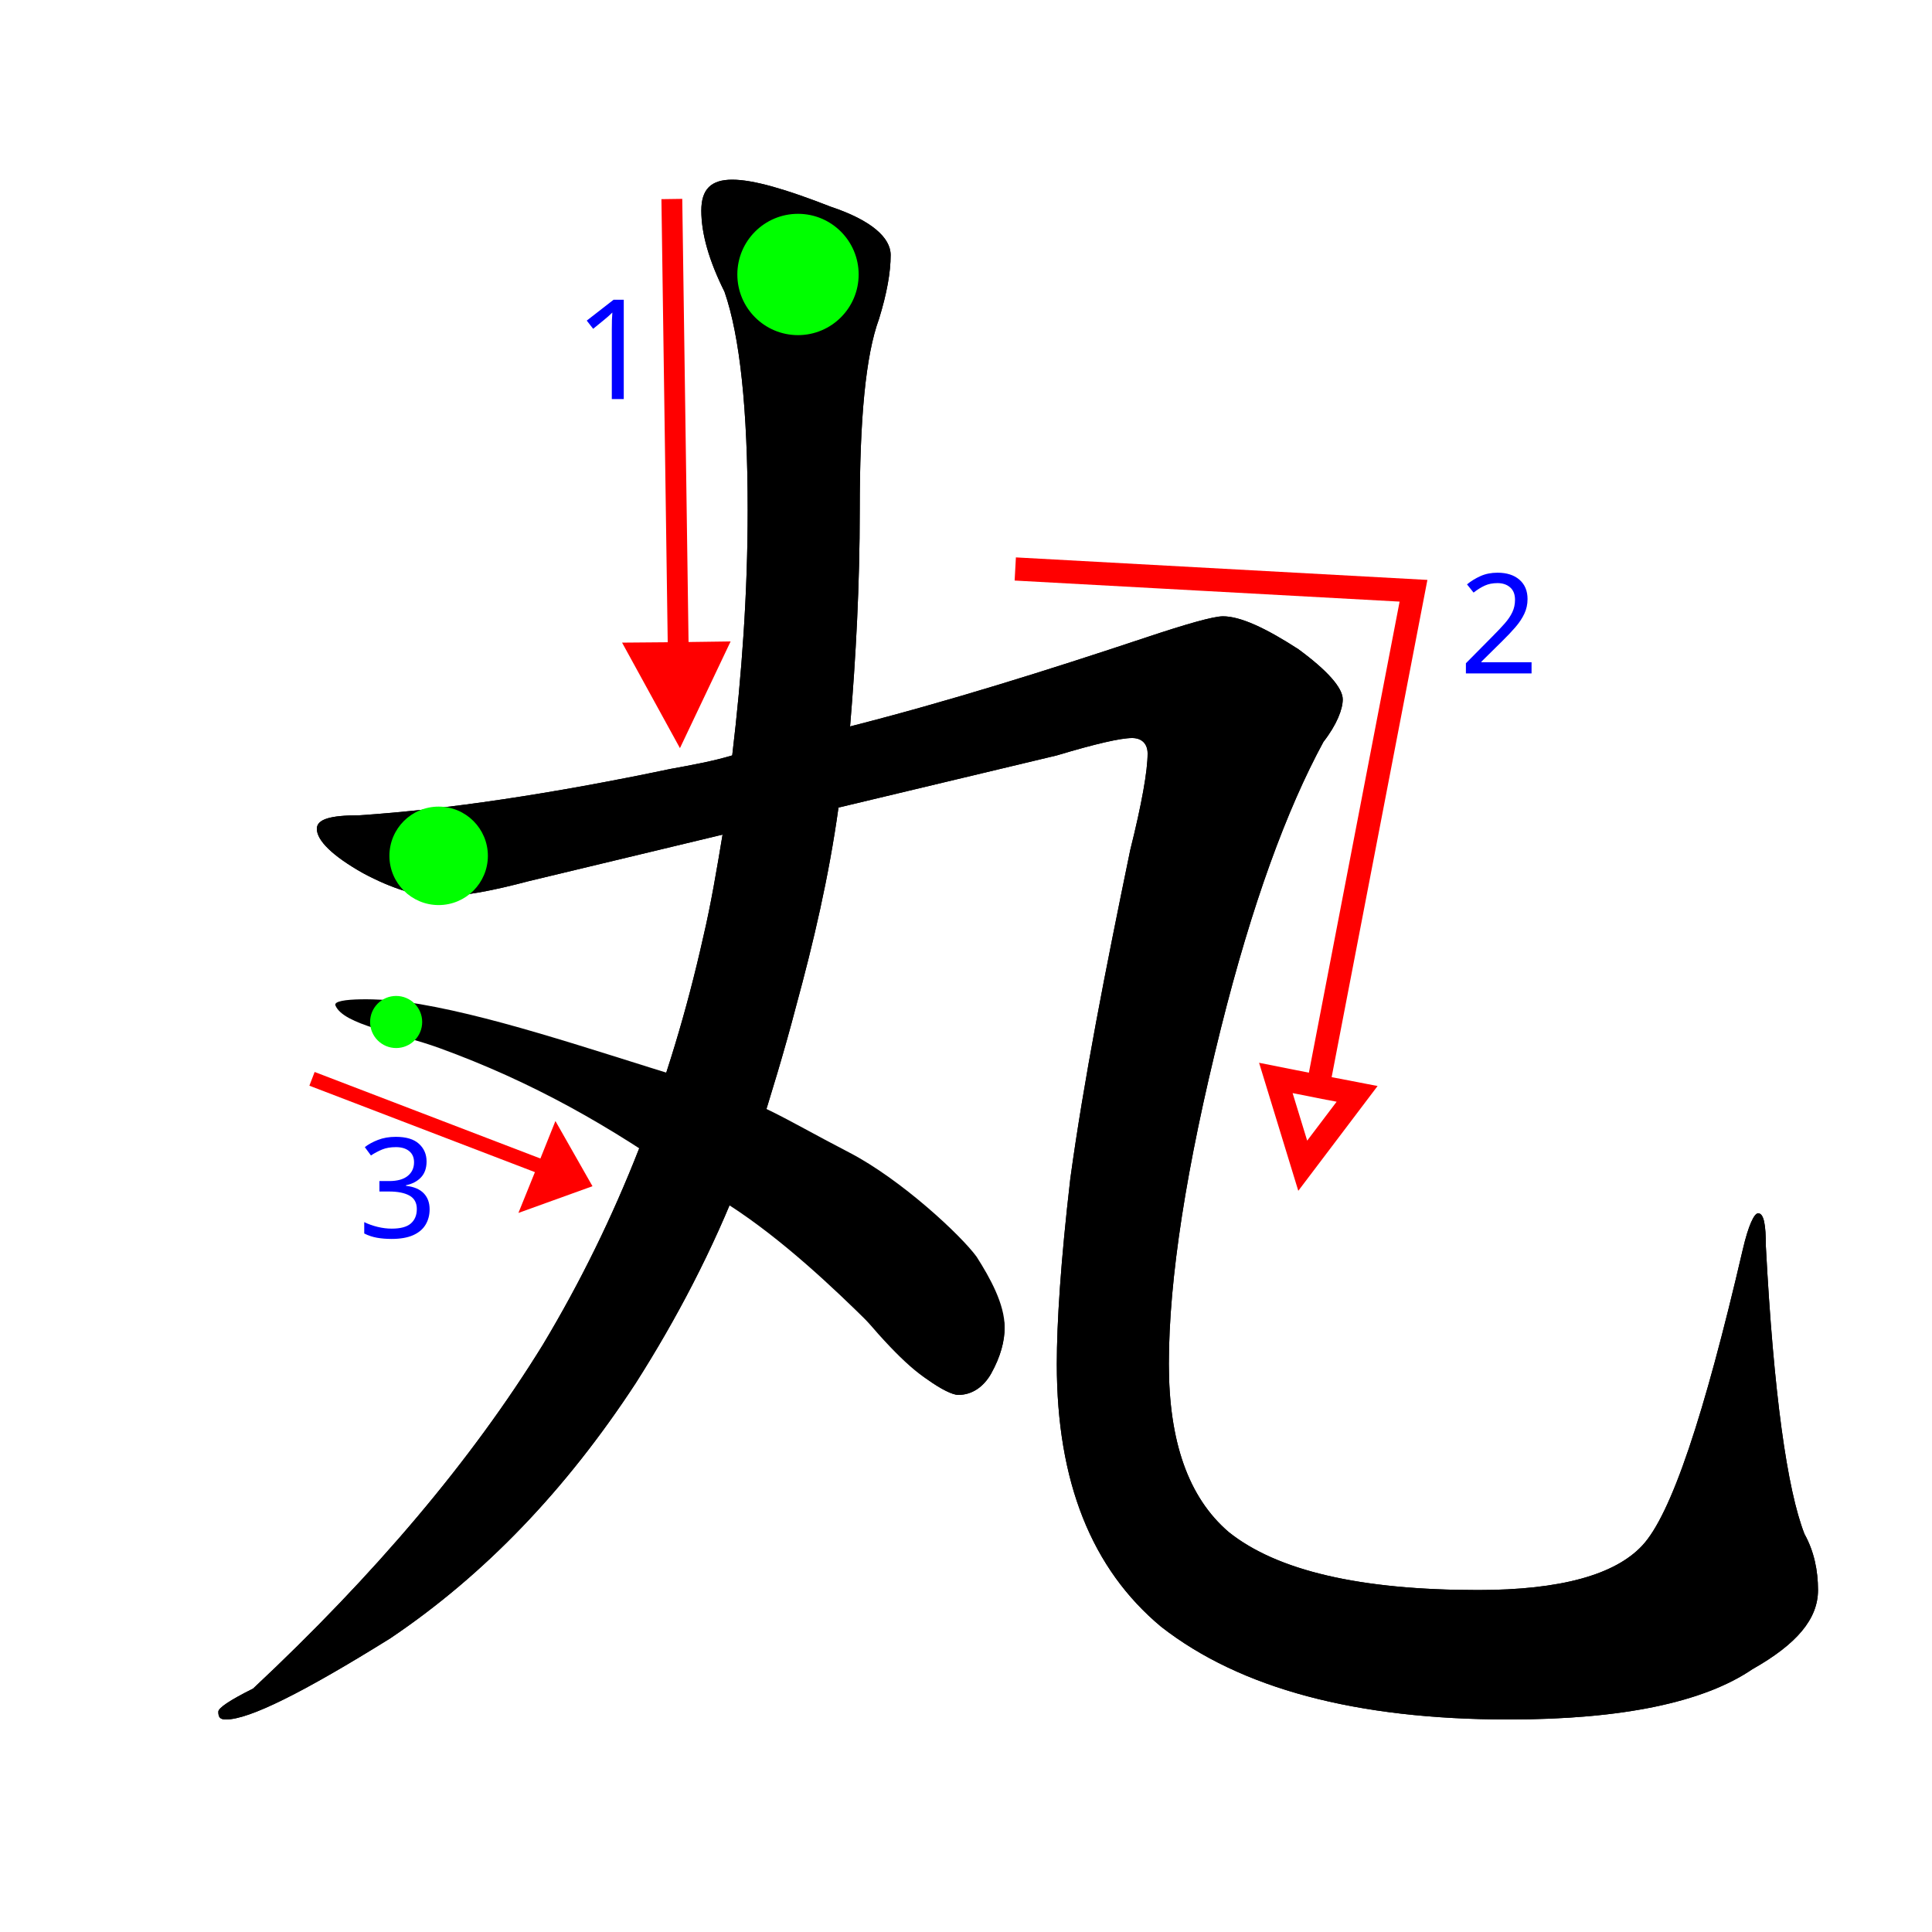
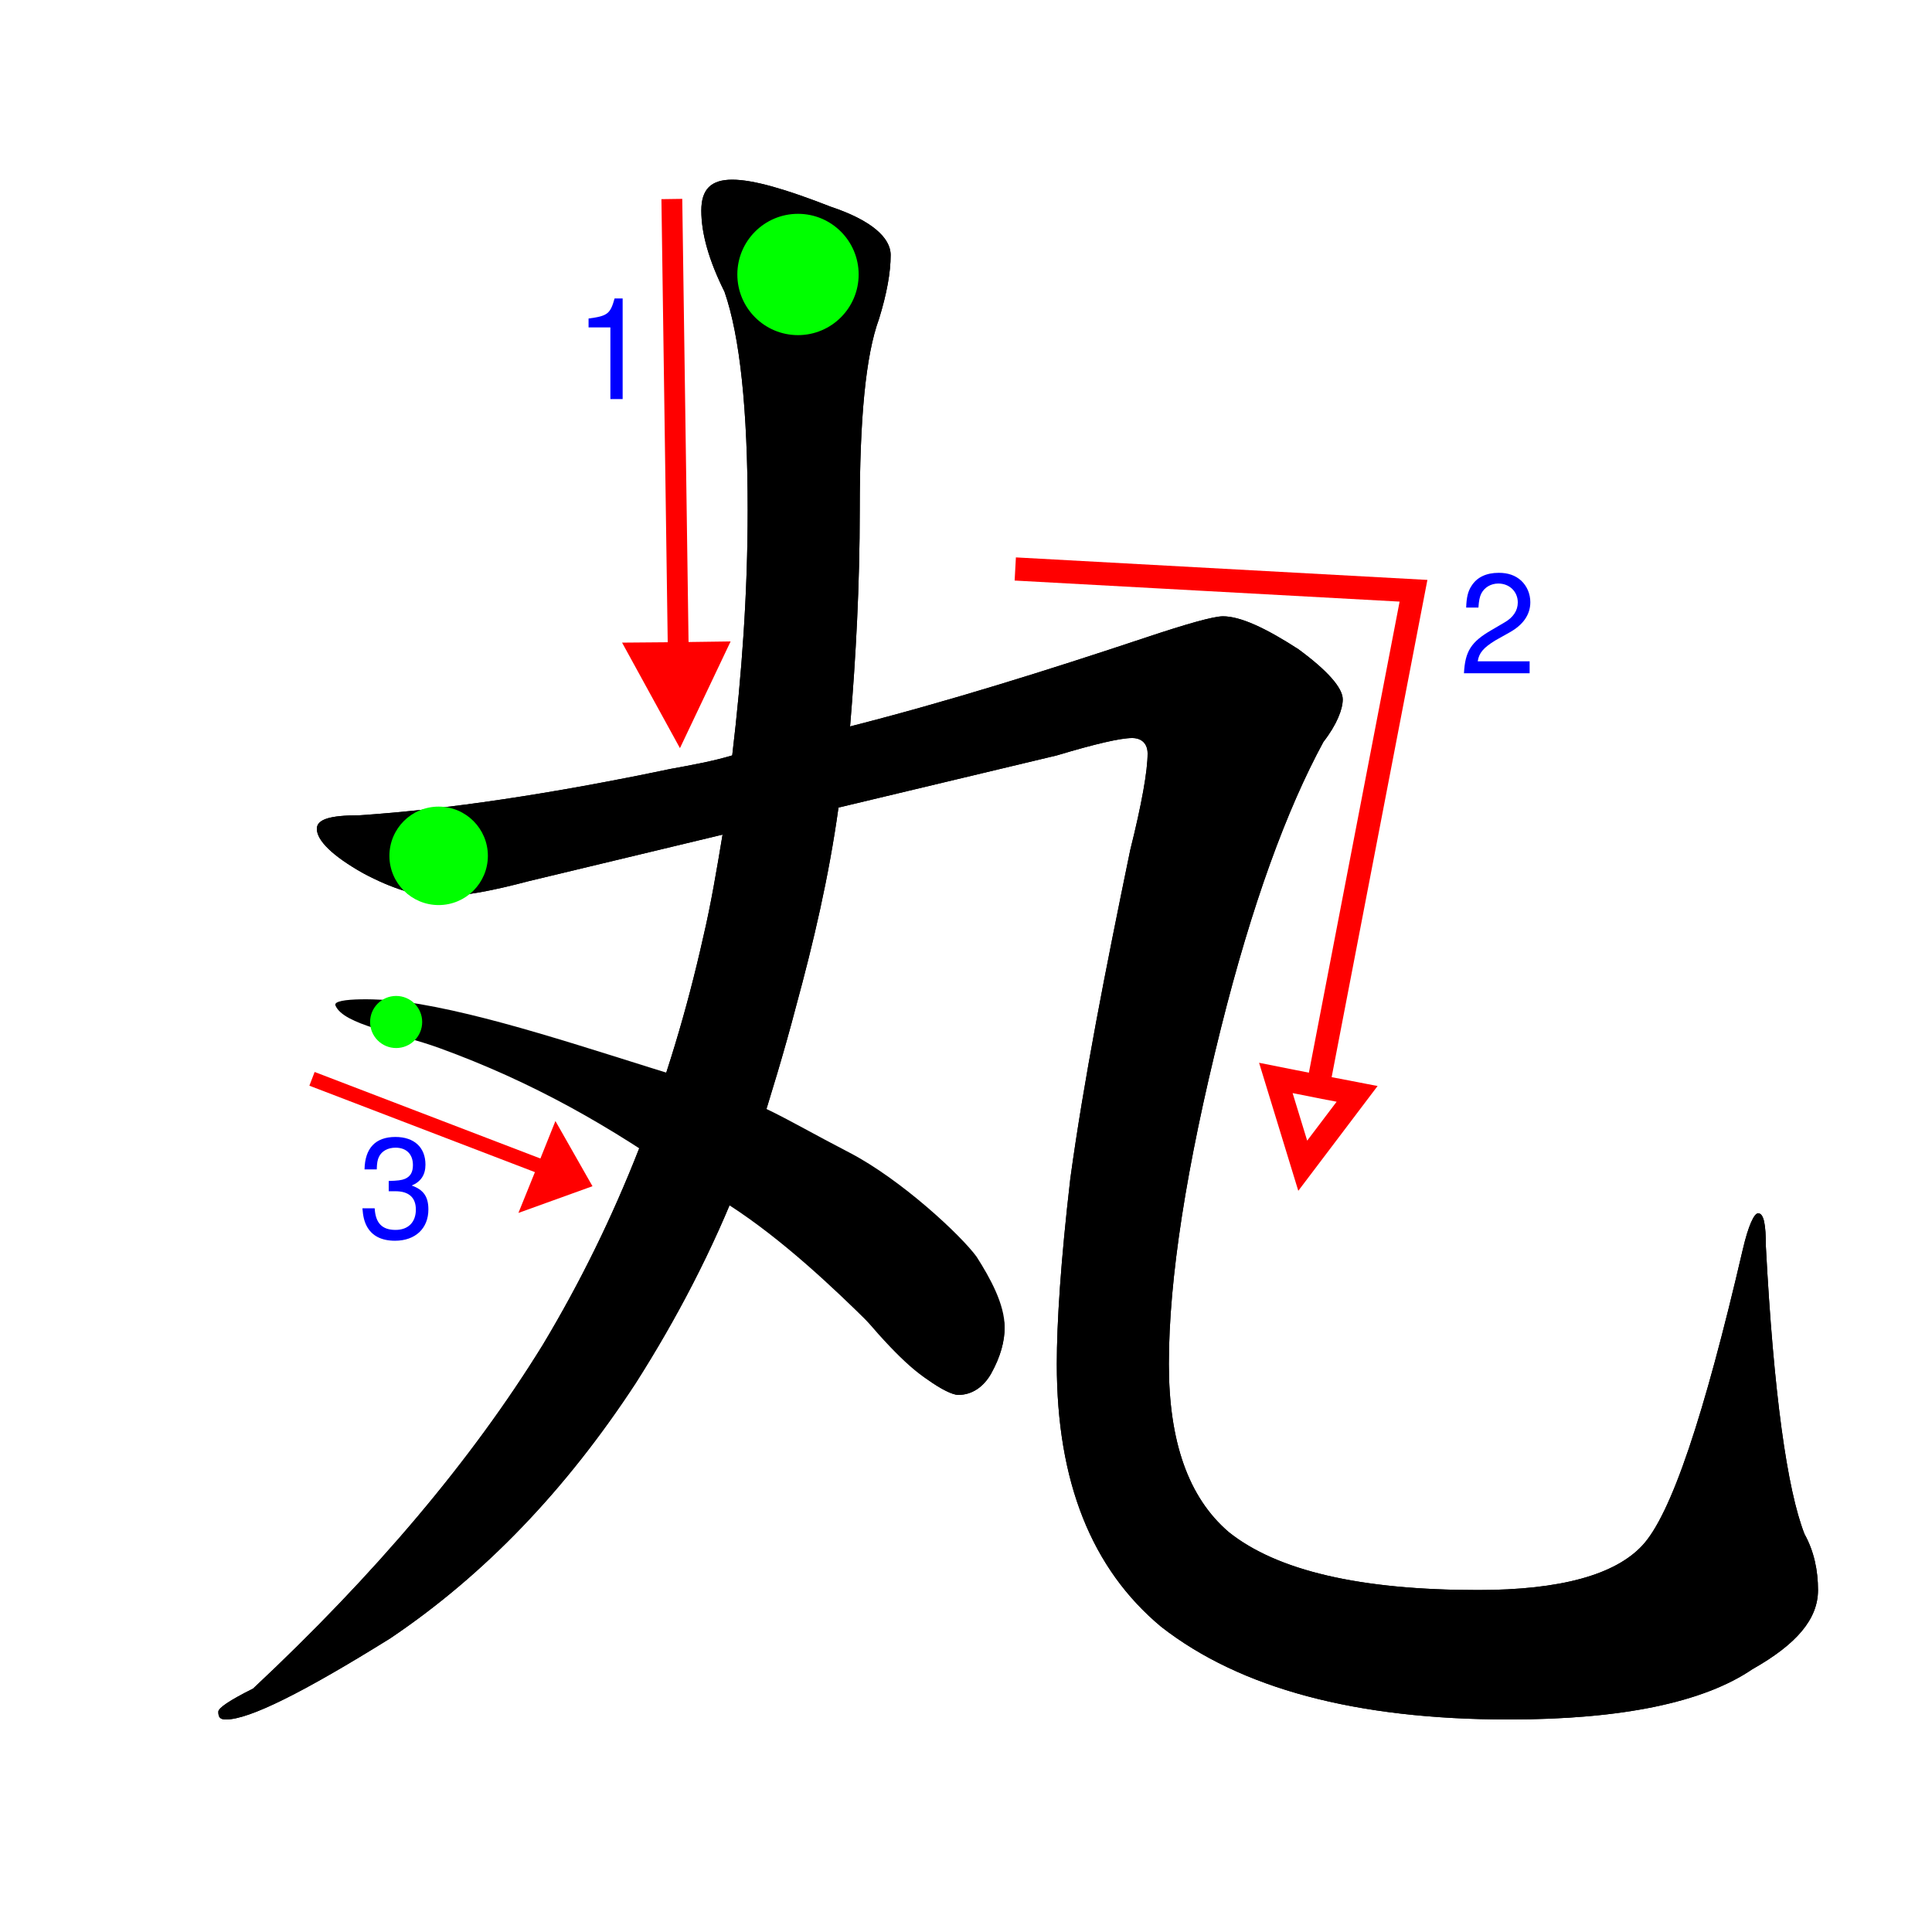
<svg xmlns="http://www.w3.org/2000/svg" version="1.1" x="0px" y="0px" width="1000px" height="1000px" viewBox="0 0 1000 1000" enable-background="new 0 0 1000 1000" xml:space="preserve">
  <g id="Layer_1">
    <path id="glyph" d="M379,93c11,0,28,5,51,14c21,7,31,16,31,25s-2,20-6,33c-7,19-10,52-10,99c0,39-2,76-5,112   c51-13,102-29,153-46c21-7,35-11,40-11c9,0,22,6,39,17c15,11,23,20,23,26c0,5-3,13-10,22c-19,35-37,84-53,148c-18,72-27,130-27,174   c0,40,10,69,31,87c25,20,68,30,129,30c43,0,71-8,85-23c15-16,32-67,52-153c3-13,6-19,8-19c3,0,4,6,4,17c4,76,11,126,20,149   c5,9,7,19,7,29c0,15-11,28-34,41c-25,17-67,26-126,26c-79,0-139-16-180-48c-36-30-54-75-54-136c0-21,2-53,7-96c7-51,18-107,31-170   c6-24,9-41,9-50c0-5-3-8-8-8c-6,0-19,3-39,9l-113,27c-5,36-13,70-22,103c-6,23-13,46-20,68c1,0,1,0,2,0c21,7,42,16,63,25   c27,14,28.5,15.5,36.5,26.5c7,11,26.5,34.5,26.5,46.5c0,7-2,15-7,24c-4,7-10,11-17,11c-3,0-9-3-16-8c-11-7-26-23-45-47   c-22-28-39-48-51-59c-15,39-34,75-55,108c-36,55-78,99-127,132c-45,28-73,42-85,42c-3,0-4-1-4-4c0-2,6-6,18-12   c63-59,113-118,150-178c39-65,66-135,83-211c4-17,7-35,10-53l-100,24c-19,5-34,8-47,8c-11,0-24-4-39-12c-16-9-24-17-24-23   c0-5,7-7,22-7c45-3,99-11,161-24c11-2,22-4,32-7c5-42,8-84,8-127c0-52-4-90-12-113c-8-16-12-30-12-42C363,98,368,93,379,93z" />
  </g>
  <g id="Layer_2">
    <path id="Stroke" d="M392,589c7-22,14-45,20-68c9-33,17-67,22-103l6-42c3-36,5-73,5-112c0-47,3-80,10-99c4-13,6-24,6-33   s-10-18-31-25c-23-9-40-14-51-14s-16,5-16,16c0,12,4,26,12,42c8,23,12,61,12,113c0,43-3,85-8,127l-5,41c-3,18-6,36-10,53   c-17,76-44,146-83,211c-37,60-87,119-150,178c-12,6-18,10-18,12c0,3,1,4,4,4c12,0,40-14,85-42c49-33,91-77,127-132   c21-33,40-69,55-108L392,589z" />
    <circle id="Start_Mark" fill="#00FF00" cx="413.041" cy="142.069" r="31.395" />
    <polyline id="Arrow" fill="#FF0000" stroke="#FF0000" stroke-width="10.786" points="347.743,103.005 351.078,337.772    331.051,337.939 351.593,375.394 369.576,337.519 351.078,337.772  " />
-     <text transform="matrix(1 0 0 1 297.2949 206.5508)" fill="#0000FF" font-family="'Helvitica'" font-size="72">1</text>
+     <text transform="matrix(1 0 0 1 297.2949 206.5508)" fill="#0000FF" font-family="'Helvetica'" font-size="72">1</text>
  </g>
  <g id="Layer_3">
    <path id="Stroke" d="M379,391c-10,3-21,5-32,7c-62,13-116,21-161,24c-15,0-22,2-22,7c0,6,8,14,24,23c15,8,28,12,39,12   c13,0,28-3,47-8l100-24l60-14l113-27c20-6,33-9,39-9c5,0,8,3,8,8c0,9-3,26-9,50c-13,63-24,119-31,170c-5,43-7,75-7,96   c0,61,18,106,54,136c41,32,101,48,180,48c59,0,101-9,126-26c23-13,34-26,34-41c0-10-2-20-7-29c-9-23-16-73-20-149c0-11-1-17-4-17   c-2,0-5,6-8,19c-20,86-37,137-52,153c-14,15-42,23-85,23c-61,0-104-10-129-30c-21-18-31-47-31-87c0-44,9-102,27-174   c16-64,34-113,53-148c7-9,10-17,10-22c0-6-8-15-23-26c-17-11-30-17-39-17c-5,0-19,4-40,11c-51,17-102,33-153,46L379,391z" />
    <circle id="Start_Mark" fill="#00FF00" cx="227.041" cy="442.982" r="25.482" />
    <polyline id="Arrow" fill="none" stroke="#FF0000" stroke-width="12" points="525.5,294.5 731.626,305.778 682.231,562.281    660.375,557.94 674.293,603.382 702.439,566.185 682.231,562.281  " />
-     <text transform="matrix(1 0 0 1 755.2949 348.5508)" fill="#0000FF" font-family="'Helvitica'" font-size="72">2</text>
+     <text transform="matrix(1 0 0 1 755.2949 348.5508)" fill="#0000FF" font-family="'Helvetica'" font-size="72">2</text>
  </g>
  <g id="Layer_4">
    <path id="Stroke" d="M173.622,520.438c4.246,10.05,31.878,14.062,53.878,22.062c47.741,17.36,88.466,40.335,130,70   C411.5,638.5,469,707,480,714c7,5,13,8,16,8c7,0,13-4,17-11c5-9,7-17,7-24c0-12-7.5-25.5-14.5-36.5c-8-11-39-39.999-66-54   c-37.06-19.217-44.069-25.714-84-38c-52-16-104-34-146-40C198.829,516.976,171.761,516.034,173.622,520.438z" />
    <circle id="Start_Mark" fill="#00FF00" cx="205.041" cy="528.981" r="13.482" />
    <polyline id="Arrow" fill="#FF0000" stroke="#FF0000" stroke-width="7.604" points="161.494,558.402 281.85,604.529    275.05,621.343 301.131,611.938 288.082,588.978 281.85,604.529  " />
-     <text transform="matrix(1 0 0 1 185.2944 640.5508)" fill="#0000FF" font-family="'Helvitica'" font-size="72">3</text>
+     <text transform="matrix(1 0 0 1 185.2944 640.5508)" fill="#0000FF" font-family="'Helvetica'" font-size="72">3</text>
  </g>
</svg>
